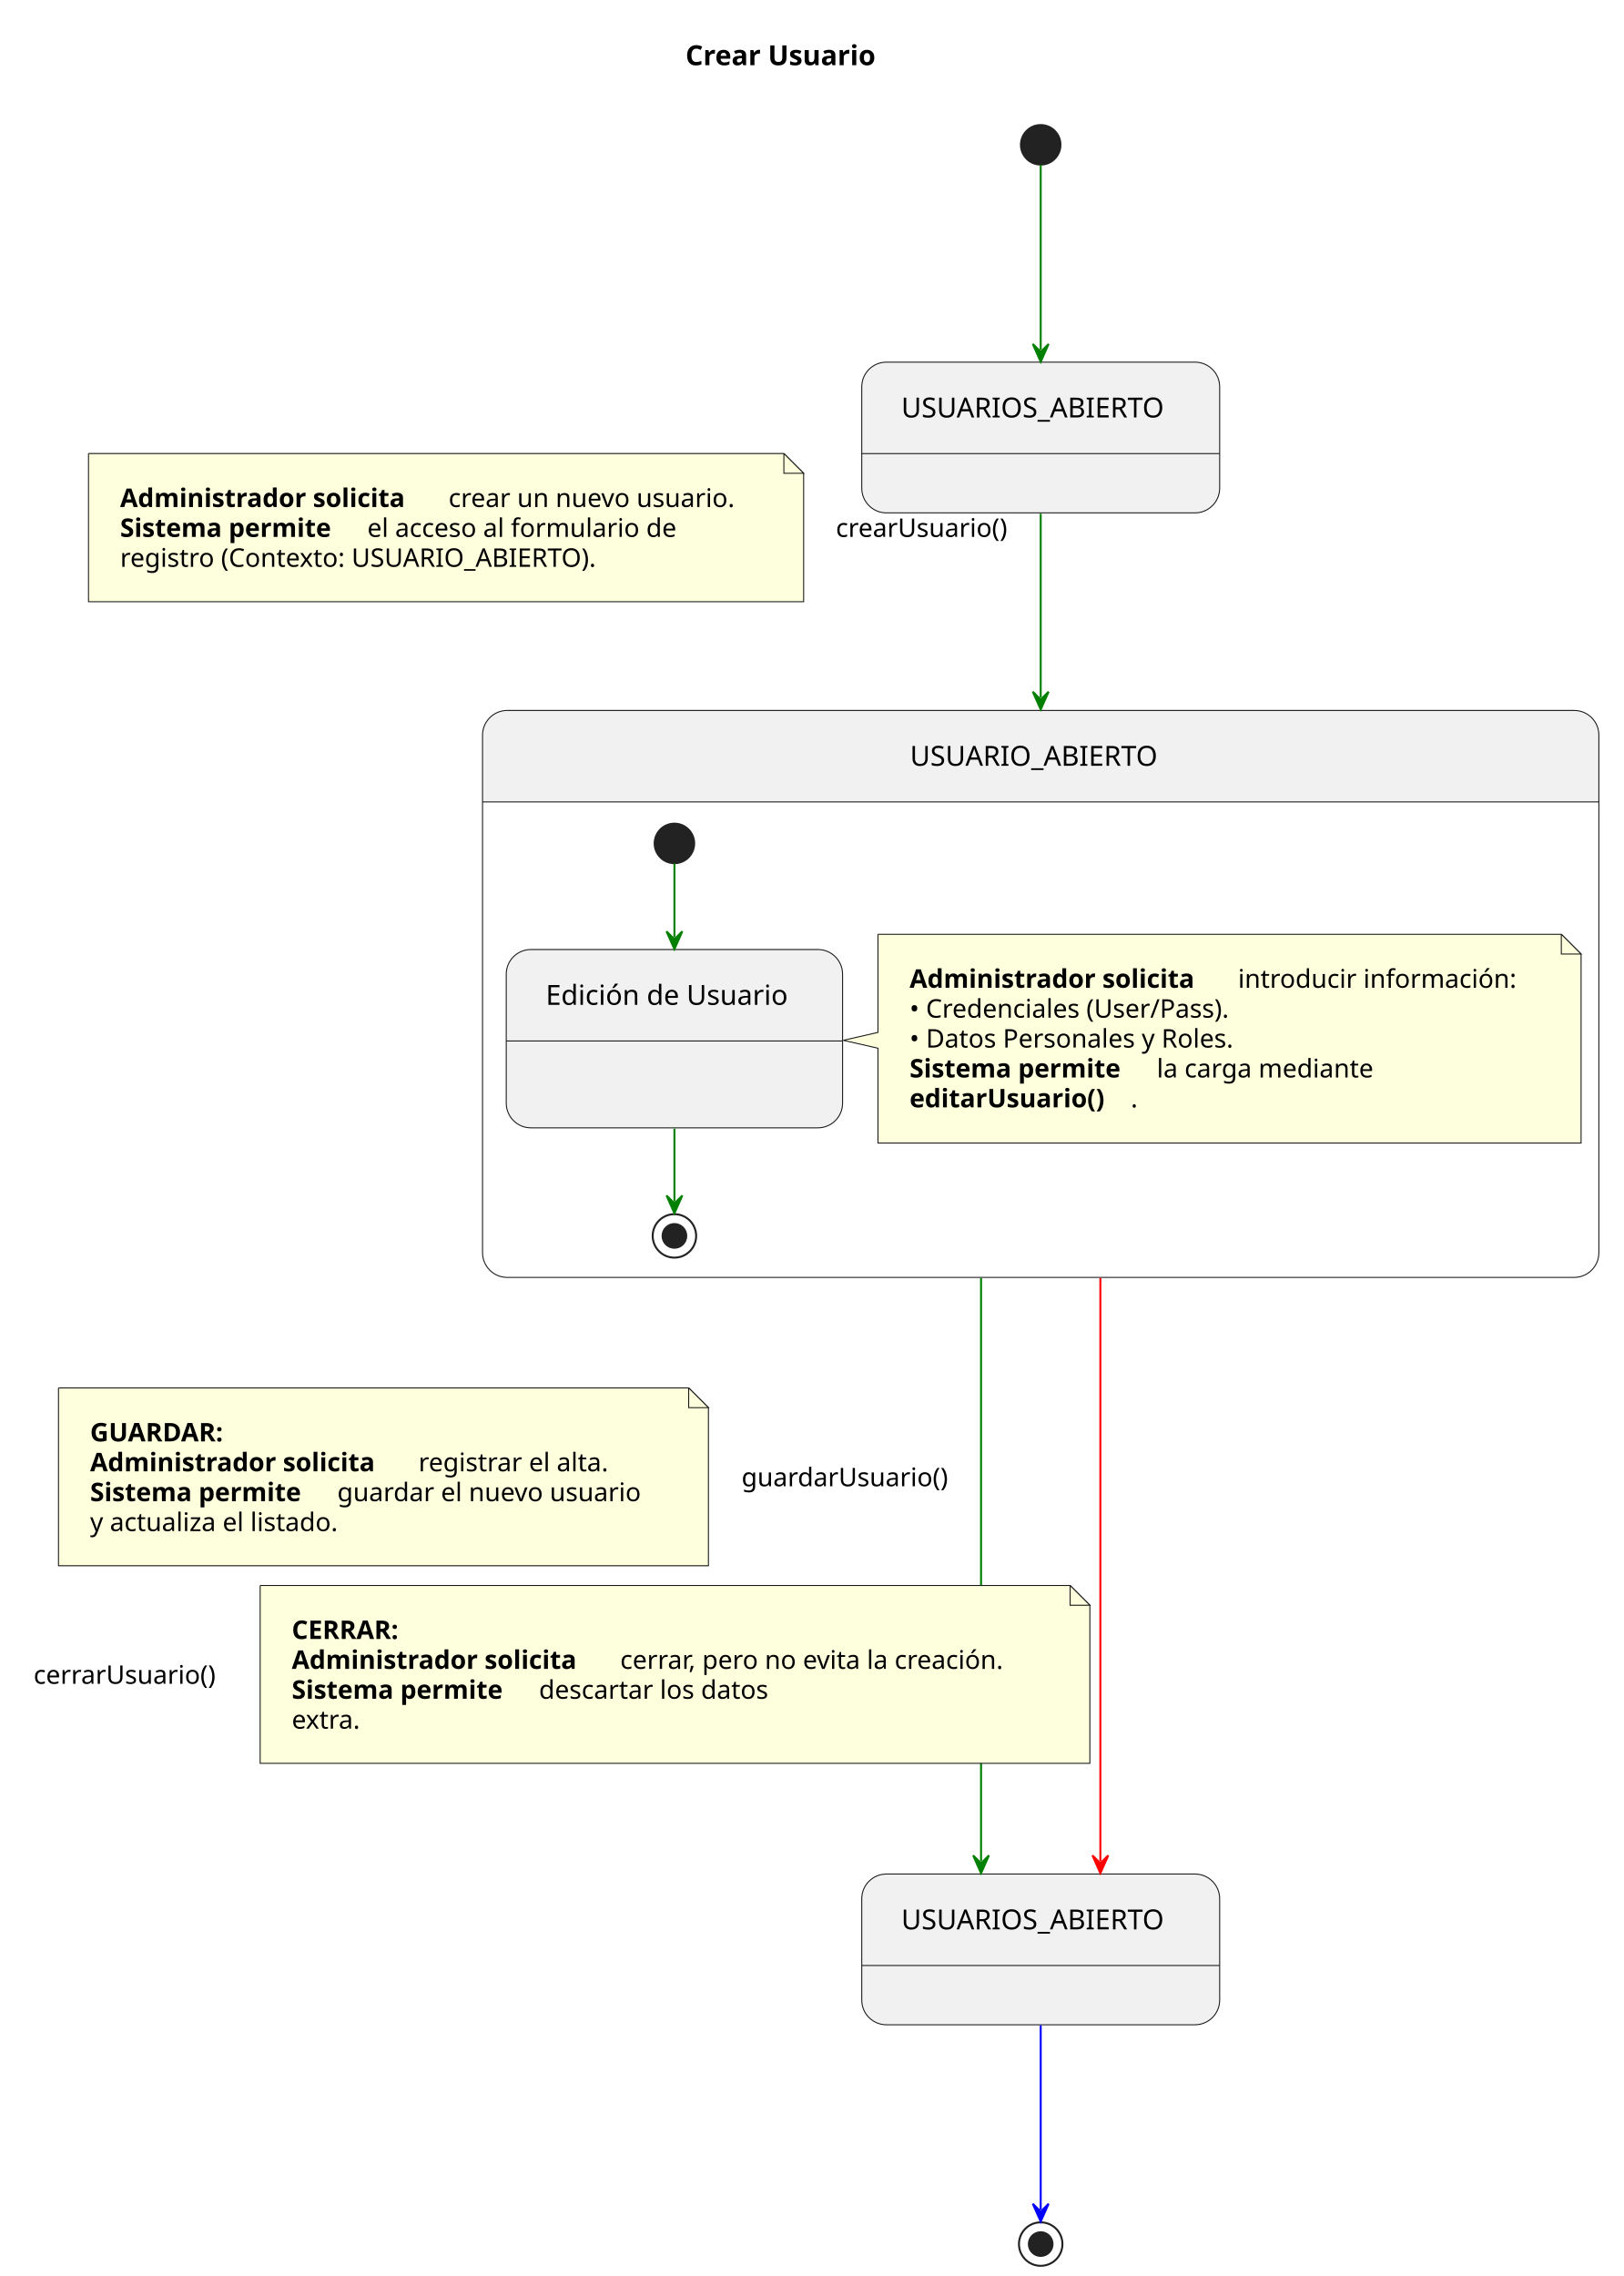
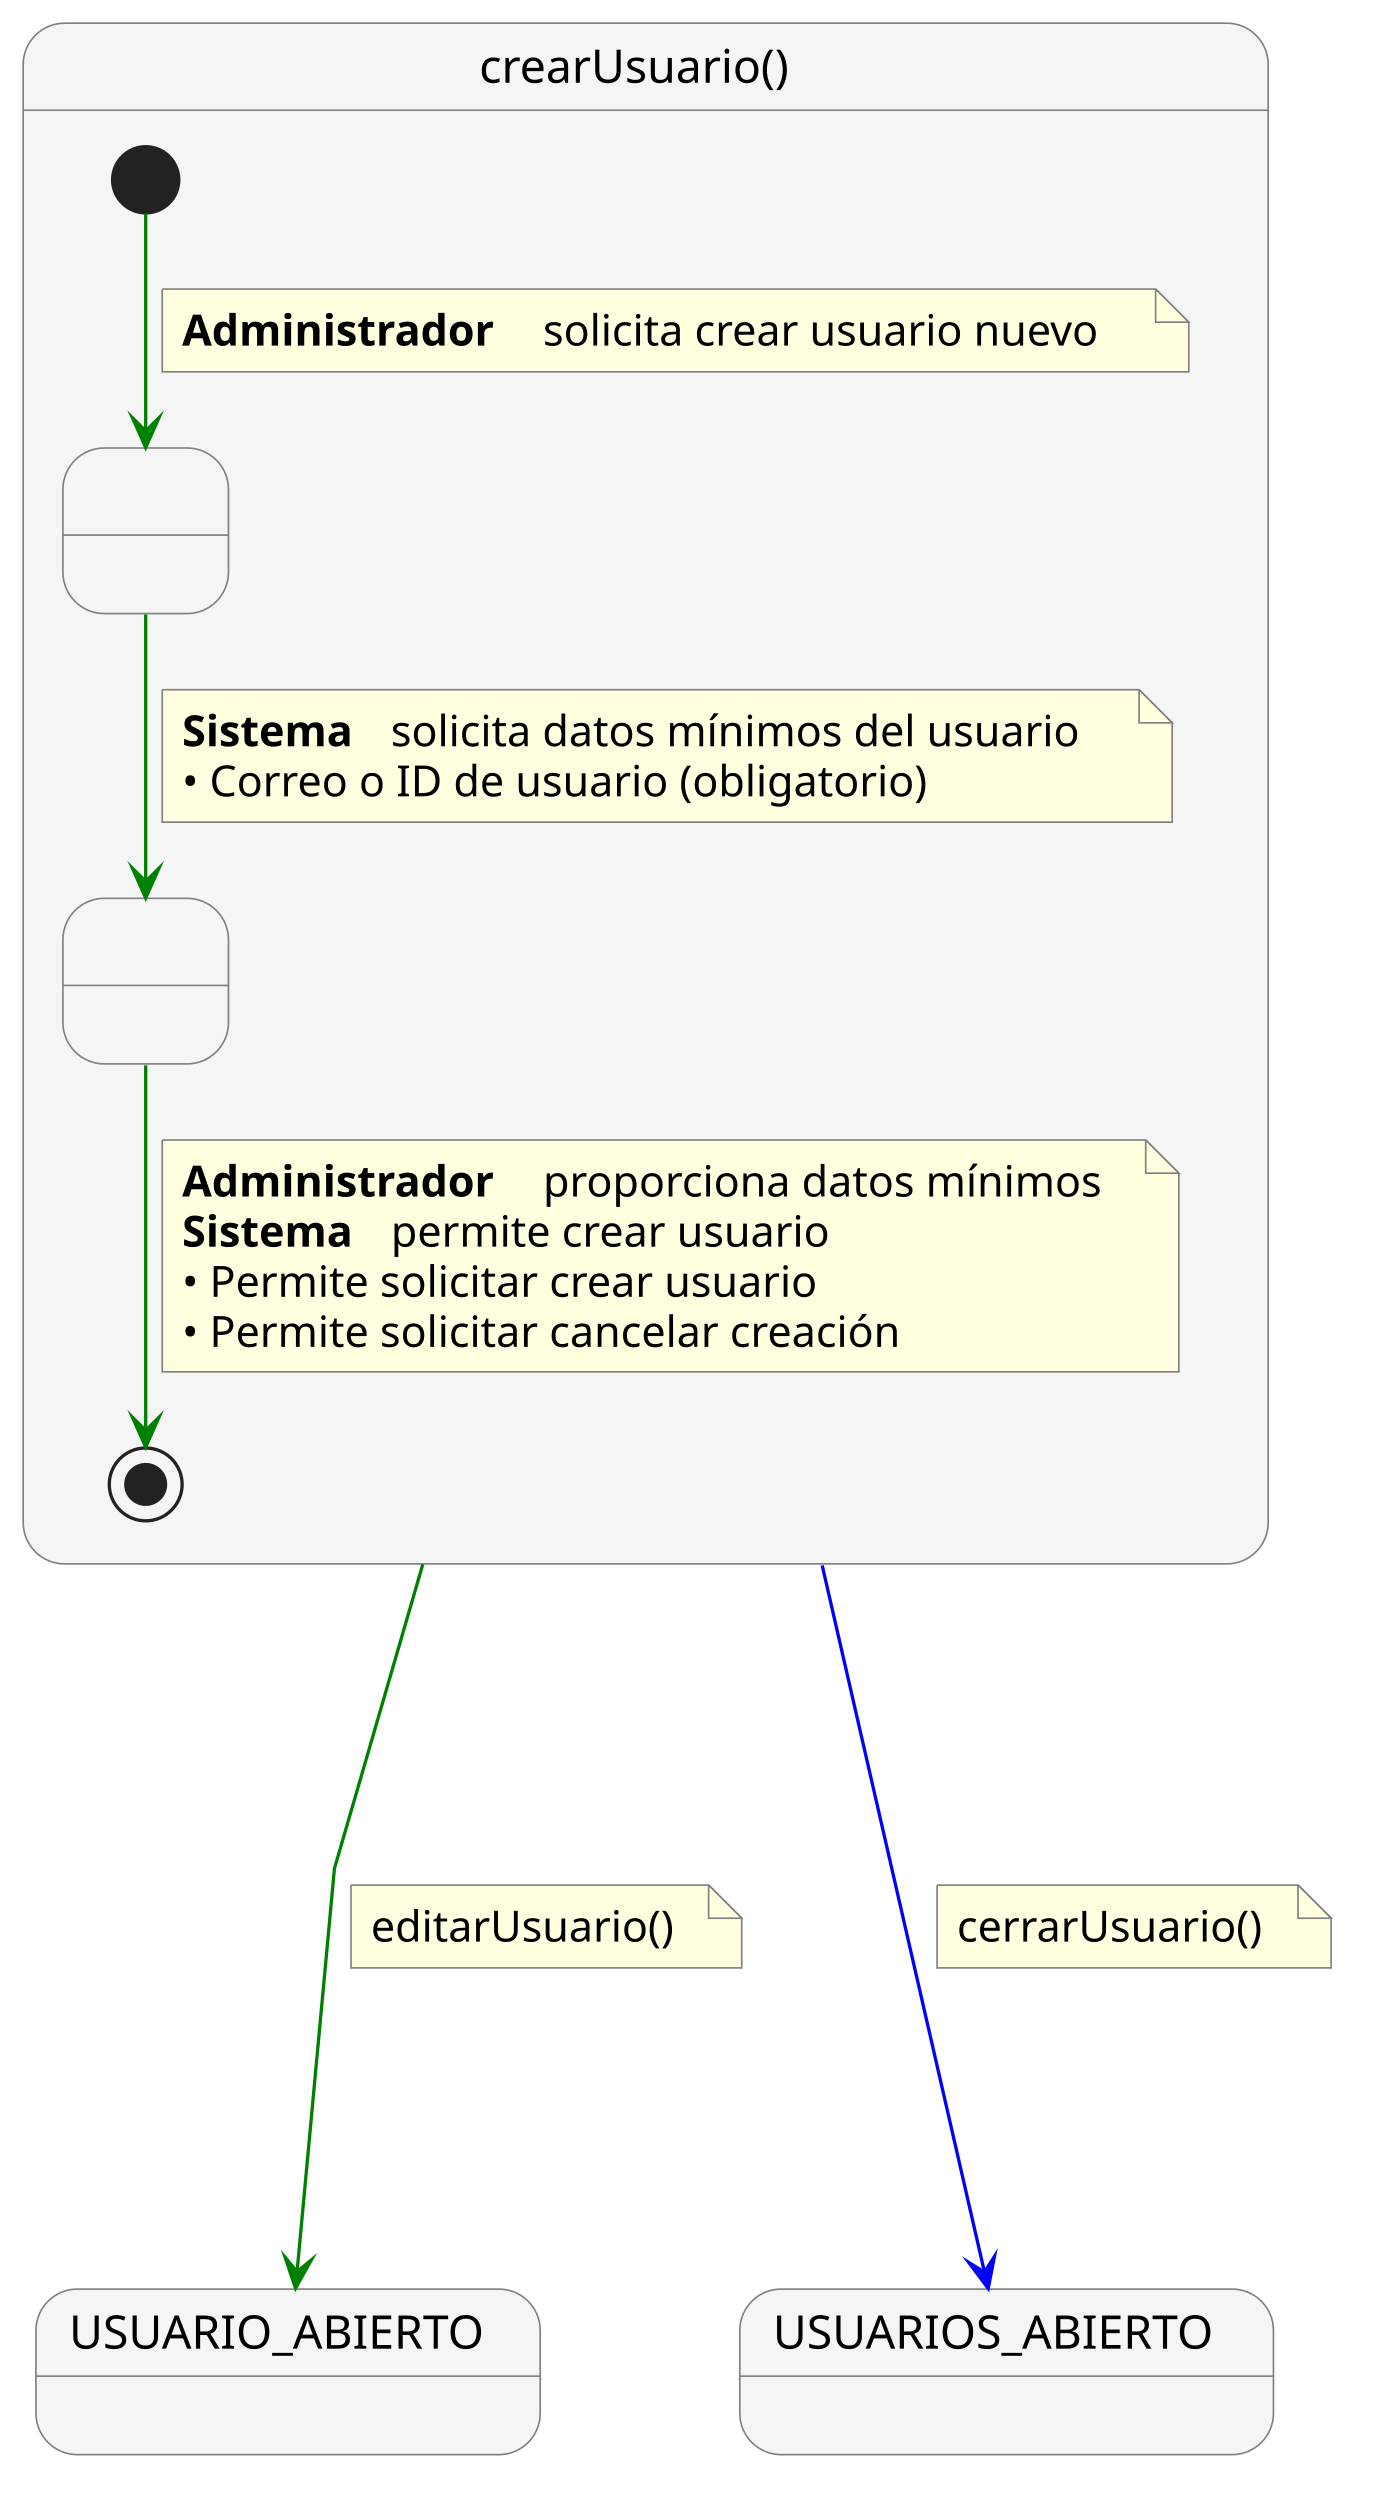
- <svg xmlns="http://www.w3.org/2000/svg" contentStyleType="text/css" data-diagram-type="STATE" height="1152px" preserveAspectRatio="none" style="width:822px;height:1152px;background:#FFFFFF;" version="1.1" viewBox="0 0 822 1152" width="822px" zoomAndPan="magnify">
+ <svg xmlns="http://www.w3.org/2000/svg" version="1.1" data-diagram-type="STATE" style="width:417px;height:755px;background:#FFFFFF;" width="417px" height="755px" viewBox="0 0 417 755" zoomAndPan="magnify" preserveAspectRatio="none" contentStyleType="text/css">
  <defs />
-   <g>
-     <g class="title" data-source-line="1">
-       <text fill="#000000" font-family="sans-serif" font-size="14" font-weight="bold" lengthAdjust="spacing" textLength="108.336" x="347.004" y="32.995">Crear Usuario</text>
+   <g font-family="sans-serif" lengthAdjust="spacing">
+     <g class="entity" data-qualified-name="crearUsuario" id="ent0001" data-source-line="9">
+       <path d="M19.5,7 L370.5,7 A12.5,12.5 0 0 1 383,19.5 L383,33.297 L7,33.297 L7,19.5 A12.5,12.5 0 0 1 19.5,7" fill="#F5F5F5" />
+       <path d="M7,33.297 L383,33.297 L383,459.797 A12.5,12.5 0 0 1 370.5,472.297 L19.5,472.297 A12.5,12.5 0 0 1 7,459.797 L7,33.297" fill="#F5F5F5" />
+       <rect x="7" y="7" width="376" height="465.297" fill="none" style="stroke:#808080;stroke-width:0.5;" rx="12.5" ry="12.5" />
+       <line x1="7" y1="33.297" x2="383" y2="33.297" style="stroke:#808080;stroke-width:0.5;" />
+       <text x="144.735" y="24.995" fill="#000" font-size="14" textLength="100.529">crearUsuario()</text>
+       <g class="entity" data-qualified-name="crearUsuario.Paso1" id="ent0002" data-source-line="12">
+         <rect x="19" y="135.297" width="50" height="50" fill="#F5F5F5" style="stroke:#808080;stroke-width:0.5;" rx="12.5" ry="12.5" />
+         <line x1="19" y1="161.594" x2="69" y2="161.594" style="stroke:#808080;stroke-width:0.5;" />
+         <text x="41.775" y="153.292" fill="#000" font-size="14"> </text>
+       </g>
+       <g class="entity" data-qualified-name="crearUsuario.Paso2" id="ent0003" data-source-line="13">
+         <rect x="19" y="271.297" width="50" height="50" fill="#F5F5F5" style="stroke:#808080;stroke-width:0.5;" rx="12.5" ry="12.5" />
+         <line x1="19" y1="297.594" x2="69" y2="297.594" style="stroke:#808080;stroke-width:0.5;" />
+         <text x="41.775" y="289.292" fill="#000" font-size="14"> </text>
+       </g>
+       <g class="start_entity" data-qualified-name="crearUsuario..start.crearUsuario" id="ent0006" data-source-line="15">
+         <ellipse cx="44" cy="54.297" rx="10" ry="10" fill="#222" style="stroke:#222;stroke-width:1;" />
+       </g>
+       <g class="end_entity" data-qualified-name="crearUsuario..end.crearUsuario" id="ent0009" data-source-line="26">
+         <ellipse cx="44" cy="448.297" rx="11" ry="11" fill="none" style="stroke:#222;stroke-width:1;" />
+         <ellipse cx="44" cy="448.297" rx="6" ry="6" fill="#222" style="stroke:#222;stroke-width:1;" />
+       </g>
+       <g class="link" data-entity-1="ent0006" data-entity-2="ent0002" id="lnk7" data-source-line="15" data-link-type="dependency">
+         <path d="M44,64.527 C44,80.237 44,107.657 44,130.167" style="stroke:#008000;stroke-width:1;" fill="none" id="*start*crearUsuario-to-Paso1" />
+         <polygon points="44,135.167,48,126.167,44,130.167,40,126.167,44,135.167" fill="#008000" style="stroke:#008000;stroke-width:1;stroke-linejoin:miter;stroke-miterlimit:10;" />
+         <path d="M49,87.297 L49,112.297 L359,112.297 L359,97.297 L349,87.297 L49,87.297" style="stroke:#808080;stroke-width:0.5;" fill="#FFFFE0" />
+         <path d="M349,87.297 L349,97.297 L359,97.297 L349,87.297" style="stroke:#808080;stroke-width:0.5;" fill="#FFFFE0" />
+         <text x="55" y="104.364" fill="#000" font-size="13" textLength="104.863" font-weight="700">Administrador</text>
+         <text x="163.996" y="104.364" fill="#000" font-size="13" textLength="180.223">solicita crear usuario nuevo</text>
+       </g>
+       <g class="link" data-entity-1="ent0002" data-entity-2="ent0003" id="lnk8" data-source-line="20" data-link-type="dependency">
+         <path d="M44,185.567 C44,209.847 44,241.987 44,266.207" style="stroke:#008000;stroke-width:1;" fill="none" id="Paso1-to-Paso2" />
+         <polygon points="44,271.207,48,262.207,44,266.207,40,262.207,44,271.207" fill="#008000" style="stroke:#008000;stroke-width:1;stroke-linejoin:miter;stroke-miterlimit:10;" />
+         <path d="M49,208.297 L49,248.297 L354,248.297 L354,218.297 L344,208.297 L49,208.297" style="stroke:#808080;stroke-width:0.5;" fill="#FFFFE0" />
+         <path d="M344,208.297 L344,218.297 L354,218.297 L344,208.297" style="stroke:#808080;stroke-width:0.5;" fill="#FFFFE0" />
+         <text x="55" y="225.364" fill="#000" font-size="13" textLength="58.906" font-weight="700">Sistema</text>
+         <text x="118.039" y="225.364" fill="#000" font-size="13" textLength="221.851">solicita datos mínimos del usuario</text>
+         <text x="55" y="240.497" fill="#000" font-size="13" textLength="242.062">• Correo o ID de usuario (obligatorio)</text>
+       </g>
+       <g class="link" data-entity-1="ent0003" data-entity-2="ent0009" id="lnk10" data-source-line="26" data-link-type="dependency">
+         <path d="M44,321.727 C44,355.107 44,408.477 44,432.017" style="stroke:#008000;stroke-width:1;" fill="none" id="Paso2-to-*end*crearUsuario" />
+         <polygon points="44,437.017,48,428.017,44,432.017,40,428.017,44,437.017" fill="#008000" style="stroke:#008000;stroke-width:1;stroke-linejoin:miter;stroke-miterlimit:10;" />
+         <path d="M49,344.297 L49,414.297 L356,414.297 L356,354.297 L346,344.297 L49,344.297" style="stroke:#808080;stroke-width:0.5;" fill="#FFFFE0" />
+         <path d="M346,344.297 L346,354.297 L356,354.297 L346,344.297" style="stroke:#808080;stroke-width:0.5;" fill="#FFFFE0" />
+         <text x="55" y="361.364" fill="#000" font-size="13" textLength="104.863" font-weight="700">Administrador</text>
+         <text x="163.996" y="361.364" fill="#000" font-size="13" textLength="177.842">proporciona datos mínimos</text>
+         <text x="55" y="376.497" fill="#000" font-size="13" textLength="58.906" font-weight="700">Sistema</text>
+         <text x="118.039" y="376.497" fill="#000" font-size="13" textLength="141.159">permite crear usuario</text>
+         <text x="55" y="391.629" fill="#000" font-size="13" textLength="207.797">• Permite solicitar crear usuario</text>
+         <text x="55" y="406.762" fill="#000" font-size="13" textLength="236.698">• Permite solicitar cancelar creación</text>
+       </g>
    </g>
-     <g>
-       <rect fill="#F1F1F1" height="76.297" rx="12.5" ry="12.5" style="stroke:#181818;stroke-width:0.5;" width="181.176" x="436.22" y="183.297" />
-       <line style="stroke:#181818;stroke-width:0.5;" x1="436.22" x2="617.396" y1="229.594" y2="229.594" />
-       <text fill="#000000" font-family="sans-serif" font-size="14" lengthAdjust="spacing" textLength="141.176" x="456.22" y="211.292">USUARIOS_ABIERTO</text>
+     <g class="entity" data-qualified-name="USUARIO_ABIERTO" id="ent0004" data-source-line="35">
+       <rect x="10.86" y="691.3" width="152.289" height="50" fill="#F5F5F5" style="stroke:#808080;stroke-width:0.5;" rx="12.5" ry="12.5" />
+       <line x1="10.86" y1="717.597" x2="163.149" y2="717.597" style="stroke:#808080;stroke-width:0.5;" />
+       <text x="20.86" y="709.295" fill="#000" font-size="14" textLength="132.289">USUARIO_ABIERTO</text>
    </g>
-     <path d="M256.76,359.597 L796.844,359.597 A12.5,12.5 0 0 1 809.344,372.097 L809.344,405.894 L244.26,405.894 L244.26,372.097 A12.5,12.5 0 0 1 256.76,359.597" fill="#F1F1F1" />
-     <rect fill="none" height="286.957" rx="12.5" ry="12.5" style="stroke:#181818;stroke-width:0.5;" width="565.084" x="244.26" y="359.597" />
-     <line style="stroke:#181818;stroke-width:0.5;" x1="244.26" x2="809.344" y1="405.894" y2="405.894" />
-     <text fill="#000000" font-family="sans-serif" font-size="14" lengthAdjust="spacing" textLength="132.289" x="460.657" y="387.592">USUARIO_ABIERTO</text>
-     <g>
-       <rect fill="#F1F1F1" height="90.266" rx="12.5" ry="12.5" style="stroke:#181818;stroke-width:0.5;" width="170.252" x="256.26" y="480.594" />
-       <line style="stroke:#181818;stroke-width:0.5;" x1="256.26" x2="426.512" y1="526.891" y2="526.891" />
-       <text fill="#000000" font-family="sans-serif" font-size="14" lengthAdjust="spacing" textLength="130.252" x="276.26" y="508.589">Edición de Usuario</text>
-       <text fill="#000000" font-family="sans-serif" font-size="12" lengthAdjust="spacing" textLength="3.814" x="271.26" y="553.029"> </text>
+     <g class="entity" data-qualified-name="USUARIOS_ABIERTO" id="ent0005" data-source-line="36">
+       <rect x="223.41" y="691.3" width="161.176" height="50" fill="#F5F5F5" style="stroke:#808080;stroke-width:0.5;" rx="12.5" ry="12.5" />
+       <line x1="223.41" y1="717.597" x2="384.586" y2="717.597" style="stroke:#808080;stroke-width:0.5;" />
+       <text x="233.41" y="709.295" fill="#000" font-size="14" textLength="141.176">USUARIOS_ABIERTO</text>
    </g>
-     <ellipse cx="341.39" cy="426.894" fill="#222222" rx="10" ry="10" style="stroke:#222222;stroke-width:1;" />
-     <ellipse cx="341.39" cy="625.554" fill="none" rx="11" ry="11" style="stroke:#222222;stroke-width:1;" />
-     <ellipse cx="341.39" cy="625.554" fill="#222222" rx="6" ry="6" style="stroke:#222222;stroke-width:1;" />
-     <g class="entity" data-qualified-name="USUARIO_ABIERTO_COMP.GMN2" data-source-line="34" id="ent0003">
-       <path d="M444.43,472.894 L444.43,522.554 L426.84,526.554 L444.43,530.554 L444.43,578.558 A0,0 0 0 0 444.43,578.558 L800.344,578.558 A0,0 0 0 0 800.344,578.558 L800.344,482.894 L790.344,472.894 L444.43,472.894 A0,0 0 0 0 444.43,472.894" fill="#FEFFDD" style="stroke:#181818;stroke-width:0.5;" />
-       <path d="M790.344,472.894 L790.344,482.894 L800.344,482.894 L790.344,472.894" fill="#FEFFDD" style="stroke:#181818;stroke-width:0.5;" />
-       <text fill="#000000" font-family="sans-serif" font-size="13" font-weight="bold" lengthAdjust="spacing" textLength="162.119" x="460.43" y="499.961">Administrador solicita</text>
-       <text fill="#000000" font-family="sans-serif" font-size="13" lengthAdjust="spacing" textLength="148.662" x="626.682" y="499.961">introducir información:</text>
-       <text fill="#000000" font-family="sans-serif" font-size="13" lengthAdjust="spacing" textLength="177.588" x="460.43" y="515.093">• Credenciales (User/Pass).</text>
-       <text fill="#000000" font-family="sans-serif" font-size="13" lengthAdjust="spacing" textLength="179.69" x="460.43" y="530.226">• Datos Personales y Roles.</text>
-       <text fill="#000000" font-family="sans-serif" font-size="13" font-weight="bold" lengthAdjust="spacing" textLength="120.999" x="460.43" y="545.359">Sistema permite</text>
-       <text fill="#000000" font-family="sans-serif" font-size="13" lengthAdjust="spacing" textLength="118.346" x="585.561" y="545.359">la carga mediante</text>
-       <text fill="#000000" font-family="sans-serif" font-size="13" font-weight="bold" lengthAdjust="spacing" textLength="111.979" x="460.43" y="560.492">editarUsuario()</text>
-       <text fill="#000000" font-family="sans-serif" font-size="13" lengthAdjust="spacing" textLength="4.132" x="572.409" y="560.492">.</text>
+     <g class="link" data-entity-1="ent0001" data-entity-2="ent0004" id="lnk11" data-source-line="38" data-link-type="dependency">
+       <path d="M127.69,472.42 C112.62,524.3 101,564.3 101,564.3 C101,564.3 93.672,643.381 89.712,686.061" style="stroke:#008000;stroke-width:1;" fill="none" id="crearUsuario-to-USUARIO_ABIERTO" />
+       <polygon points="89.25,691.04,94.064,682.448,89.712,686.061,86.099,681.709,89.25,691.04" fill="#008000" style="stroke:#008000;stroke-width:1;stroke-linejoin:miter;stroke-miterlimit:10;" />
+       <path d="M106,569.3 L106,594.3 L224,594.3 L224,579.3 L214,569.3 L106,569.3" style="stroke:#808080;stroke-width:0.5;" fill="#FFFFE0" />
+       <path d="M214,569.3 L214,579.3 L224,579.3 L214,569.3" style="stroke:#808080;stroke-width:0.5;" fill="#FFFFE0" />
+       <text x="112" y="586.367" fill="#000" font-size="13" textLength="97.817">editarUsuario()</text>
    </g>
-     <g class="link" data-entity-1="ent0005" data-entity-2="ent0005" data-link-type="dependency" data-source-line="31" id="lnk6">
-       <path d="M341.39,437.094 C341.39,447.454 341.39,458.224 341.39,474.404" fill="none" id="*start*USUARIO_ABIERTO_COMP-to-FormularioRegistro" style="stroke:#008000;stroke-width:1;" />
-       <polygon fill="#008000" points="341.39,480.404,345.39,471.404,341.39,475.404,337.39,471.404,341.39,480.404" style="stroke:#008000;stroke-width:1;" />
-     </g>
-     <g class="link" data-entity-1="ent0005" data-entity-2="ent0007" data-link-type="dependency" data-source-line="41" id="lnk8">
-       <path d="M341.39,571.254 C341.39,587.094 341.39,597.524 341.39,608.104" fill="none" id="FormularioRegistro-to-*end*USUARIO_ABIERTO_COMP" style="stroke:#008000;stroke-width:1;" />
-       <polygon fill="#008000" points="341.39,614.104,345.39,605.104,341.39,609.104,337.39,605.104,341.39,614.104" style="stroke:#008000;stroke-width:1;" />
-     </g>
-     <g>
-       <rect fill="#F1F1F1" height="76.297" rx="12.5" ry="12.5" style="stroke:#181818;stroke-width:0.5;" width="181.176" x="436.22" y="948.547" />
-       <line style="stroke:#181818;stroke-width:0.5;" x1="436.22" x2="617.396" y1="994.844" y2="994.844" />
-       <text fill="#000000" font-family="sans-serif" font-size="14" lengthAdjust="spacing" textLength="141.176" x="456.22" y="976.542">USUARIOS_ABIERTO</text>
-     </g>
-     <ellipse cx="526.8" cy="73.297" fill="#222222" rx="10" ry="10" style="stroke:#222222;stroke-width:1;" />
-     <ellipse cx="526.8" cy="1135.847" fill="none" rx="11" ry="11" style="stroke:#222222;stroke-width:1;" />
-     <ellipse cx="526.8" cy="1135.847" fill="#222222" rx="6" ry="6" style="stroke:#222222;stroke-width:1;" />
-     <g class="link" data-entity-1="ent0002" data-entity-2="ent0002" data-link-type="dependency" data-source-line="14" id="lnk3">
-       <path d="M526.8,83.477 C526.8,103.677 526.8,143.747 526.8,177.107" fill="none" id="*start*-to-USUARIOS_ABIERTO_INICIAL" style="stroke:#008000;stroke-width:1;" />
-       <polygon fill="#008000" points="526.8,183.107,530.8,174.107,526.8,178.107,522.8,174.107,526.8,183.107" style="stroke:#008000;stroke-width:1;" />
-     </g>
-     <g class="link" data-entity-1="ent0002" data-entity-2="ent0003" data-link-type="dependency" data-source-line="17" id="lnk4">
-       <path d="M526.8,260.017 C526.8,286.147 526.8,316.487 526.8,353.107" fill="none" id="USUARIOS_ABIERTO_INICIAL-to-USUARIO_ABIERTO_COMP" style="stroke:#008000;stroke-width:1;" />
-       <polygon fill="#008000" points="526.8,359.107,530.8,350.107,526.8,354.107,522.8,350.107,526.8,359.107" style="stroke:#008000;stroke-width:1;" />
-       <path d="M44.8,229.557 L44.8,304.557 L406.8,304.557 L406.8,239.557 L396.8,229.557 L44.8,229.557" fill="#FEFFDD" style="stroke:#181818;stroke-width:0.5;" />
-       <path d="M396.8,229.557 L396.8,239.557 L406.8,239.557 L396.8,229.557" fill="#FEFFDD" style="stroke:#181818;stroke-width:0.5;" />
-       <text fill="#000000" font-family="sans-serif" font-size="13" font-weight="bold" lengthAdjust="spacing" textLength="162.119" x="60.8" y="256.624">Administrador solicita</text>
-       <text fill="#000000" font-family="sans-serif" font-size="13" lengthAdjust="spacing" textLength="155.06" x="227.052" y="256.624">crear un nuevo usuario.</text>
-       <text fill="#000000" font-family="sans-serif" font-size="13" font-weight="bold" lengthAdjust="spacing" textLength="120.999" x="60.8" y="271.757">Sistema permite</text>
-       <text fill="#000000" font-family="sans-serif" font-size="13" lengthAdjust="spacing" textLength="168.219" x="185.931" y="271.757">el acceso al formulario de</text>
-       <text fill="#000000" font-family="sans-serif" font-size="13" lengthAdjust="spacing" textLength="259.245" x="60.8" y="286.889">registro (Contexto: USUARIO_ABIERTO).</text>
-       <text fill="#000000" font-family="sans-serif" font-size="13" lengthAdjust="spacing" textLength="93.349" x="423.112" y="271.757">crearUsuario()</text>
-     </g>
-     <g class="link" data-entity-1="ent0003" data-entity-2="ent0004" data-link-type="dependency" data-source-line="45" id="lnk9">
-       <path d="M496.61,646.867 C496.61,750.727 496.61,877.617 496.61,942.117" fill="none" id="USUARIO_ABIERTO_COMP-to-USUARIOS_ABIERTO_FINAL" style="stroke:#008000;stroke-width:1;" />
-       <polygon fill="#008000" points="496.61,948.117,500.61,939.117,496.61,943.117,492.61,939.117,496.61,948.117" style="stroke:#008000;stroke-width:1;" />
-       <path d="M29.61,702.497 L29.61,792.497 L358.61,792.497 L358.61,712.497 L348.61,702.497 L29.61,702.497" fill="#FEFFDD" style="stroke:#181818;stroke-width:0.5;" />
-       <path d="M348.61,702.497 L348.61,712.497 L358.61,712.497 L348.61,702.497" fill="#FEFFDD" style="stroke:#181818;stroke-width:0.5;" />
-       <text fill="#000000" font-family="sans-serif" font-size="13" font-weight="bold" lengthAdjust="spacing" textLength="77.359" x="45.61" y="729.564">GUARDAR:</text>
-       <text fill="#000000" font-family="sans-serif" font-size="13" font-weight="bold" lengthAdjust="spacing" textLength="162.119" x="45.61" y="744.697">Administrador solicita</text>
-       <text fill="#000000" font-family="sans-serif" font-size="13" lengthAdjust="spacing" textLength="104.381" x="211.862" y="744.697">registrar el alta.</text>
-       <text fill="#000000" font-family="sans-serif" font-size="13" font-weight="bold" lengthAdjust="spacing" textLength="120.999" x="45.61" y="759.829">Sistema permite</text>
-       <text fill="#000000" font-family="sans-serif" font-size="13" lengthAdjust="spacing" textLength="163.624" x="170.741" y="759.829">guardar el nuevo usuario</text>
-       <text fill="#000000" font-family="sans-serif" font-size="13" lengthAdjust="spacing" textLength="137.528" x="45.61" y="774.962">y actualiza el listado.</text>
-       <text fill="#000000" font-family="sans-serif" font-size="13" lengthAdjust="spacing" textLength="110.913" x="375.365" y="752.263">guardarUsuario()</text>
-     </g>
-     <g class="link" data-entity-1="ent0003" data-entity-2="ent0004" data-link-type="dependency" data-source-line="53" id="lnk10">
-       <path d="M557,646.867 C557,750.727 557,877.617 557,942.117" fill="none" id="USUARIO_ABIERTO_COMP-to-USUARIOS_ABIERTO_FINAL-1" style="stroke:#FF0000;stroke-width:1;" />
-       <polygon fill="#FF0000" points="557,948.117,561,939.117,557,943.117,553,939.117,557,948.117" style="stroke:#FF0000;stroke-width:1;" />
-       <text fill="#000000" font-family="sans-serif" font-size="13" lengthAdjust="spacing" textLength="98.693" x="17" y="852.263">cerrarUsuario()</text>
-       <path d="M131.693,802.497 L131.693,892.497 L551.693,892.497 L551.693,812.497 L541.693,802.497 L131.693,802.497" fill="#FEFFDD" style="stroke:#181818;stroke-width:0.5;" />
-       <path d="M541.693,802.497 L541.693,812.497 L551.693,812.497 L541.693,802.497" fill="#FEFFDD" style="stroke:#181818;stroke-width:0.5;" />
-       <text fill="#000000" font-family="sans-serif" font-size="13" font-weight="bold" lengthAdjust="spacing" textLength="63.711" x="147.693" y="829.564">CERRAR:</text>
-       <text fill="#000000" font-family="sans-serif" font-size="13" font-weight="bold" lengthAdjust="spacing" textLength="162.119" x="147.693" y="844.697">Administrador solicita</text>
-       <text fill="#000000" font-family="sans-serif" font-size="13" lengthAdjust="spacing" textLength="213.167" x="313.945" y="844.697">cerrar, pero no evita la creación.</text>
-       <text fill="#000000" font-family="sans-serif" font-size="13" font-weight="bold" lengthAdjust="spacing" textLength="120.999" x="147.693" y="859.829">Sistema permite</text>
-       <text fill="#000000" font-family="sans-serif" font-size="13" lengthAdjust="spacing" textLength="124.535" x="272.825" y="859.829">descartar los datos</text>
-       <text fill="#000000" font-family="sans-serif" font-size="13" lengthAdjust="spacing" textLength="38.232" x="147.693" y="874.962">extra.</text>
-     </g>
-     <g class="link" data-entity-1="ent0004" data-entity-2="ent0011" data-link-type="dependency" data-source-line="61" id="lnk12">
-       <path d="M526.8,1025.107 C526.8,1058.077 526.8,1097.497 526.8,1118.427" fill="none" id="USUARIOS_ABIERTO_FINAL-to-*end*" style="stroke:#0000FF;stroke-width:1;" />
-       <polygon fill="#0000FF" points="526.8,1124.427,530.8,1115.427,526.8,1119.427,522.8,1115.427,526.8,1124.427" style="stroke:#0000FF;stroke-width:1;" />
+     <g class="link" data-entity-1="ent0001" data-entity-2="ent0005" id="lnk12" data-source-line="43" data-link-type="dependency">
+       <path d="M248.3,472.76 C268.5,560.69 287.791,644.707 297.321,686.227" style="stroke:#00F;stroke-width:1;" fill="none" id="crearUsuario-to-USUARIOS_ABIERTO" />
+       <polygon points="298.44,691.1,300.325,681.433,297.321,686.227,292.528,683.223,298.44,691.1" fill="#00F" style="stroke:#00F;stroke-width:1;stroke-linejoin:miter;stroke-miterlimit:10;" />
+       <path d="M283,569.3 L283,594.3 L402,594.3 L402,579.3 L392,569.3 L283,569.3" style="stroke:#808080;stroke-width:0.5;" fill="#FFFFE0" />
+       <path d="M392,569.3 L392,579.3 L402,579.3 L392,569.3" style="stroke:#808080;stroke-width:0.5;" fill="#FFFFE0" />
+       <text x="289" y="586.367" fill="#000" font-size="13" textLength="98.693">cerrarUsuario()</text>
    </g>
  </g>
</svg>
